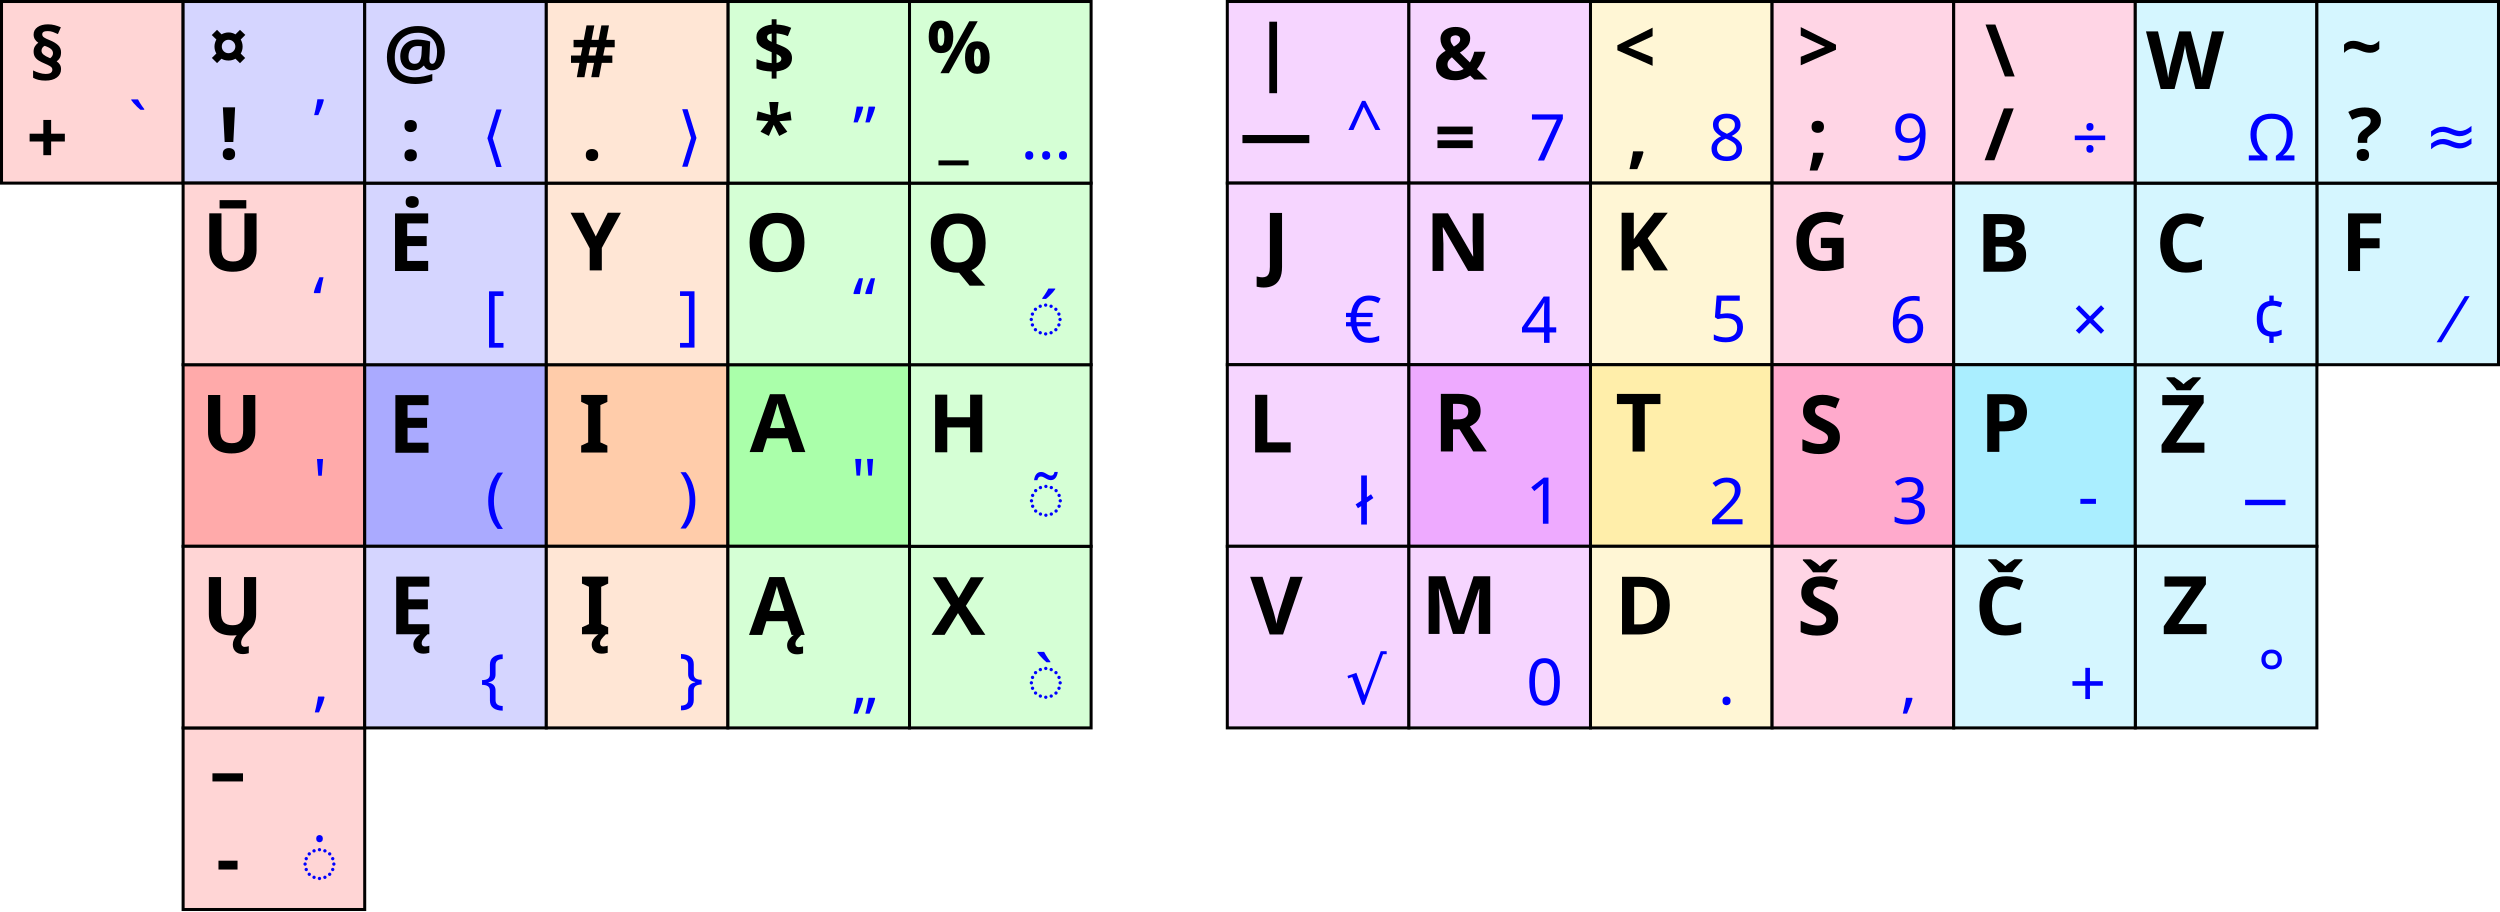
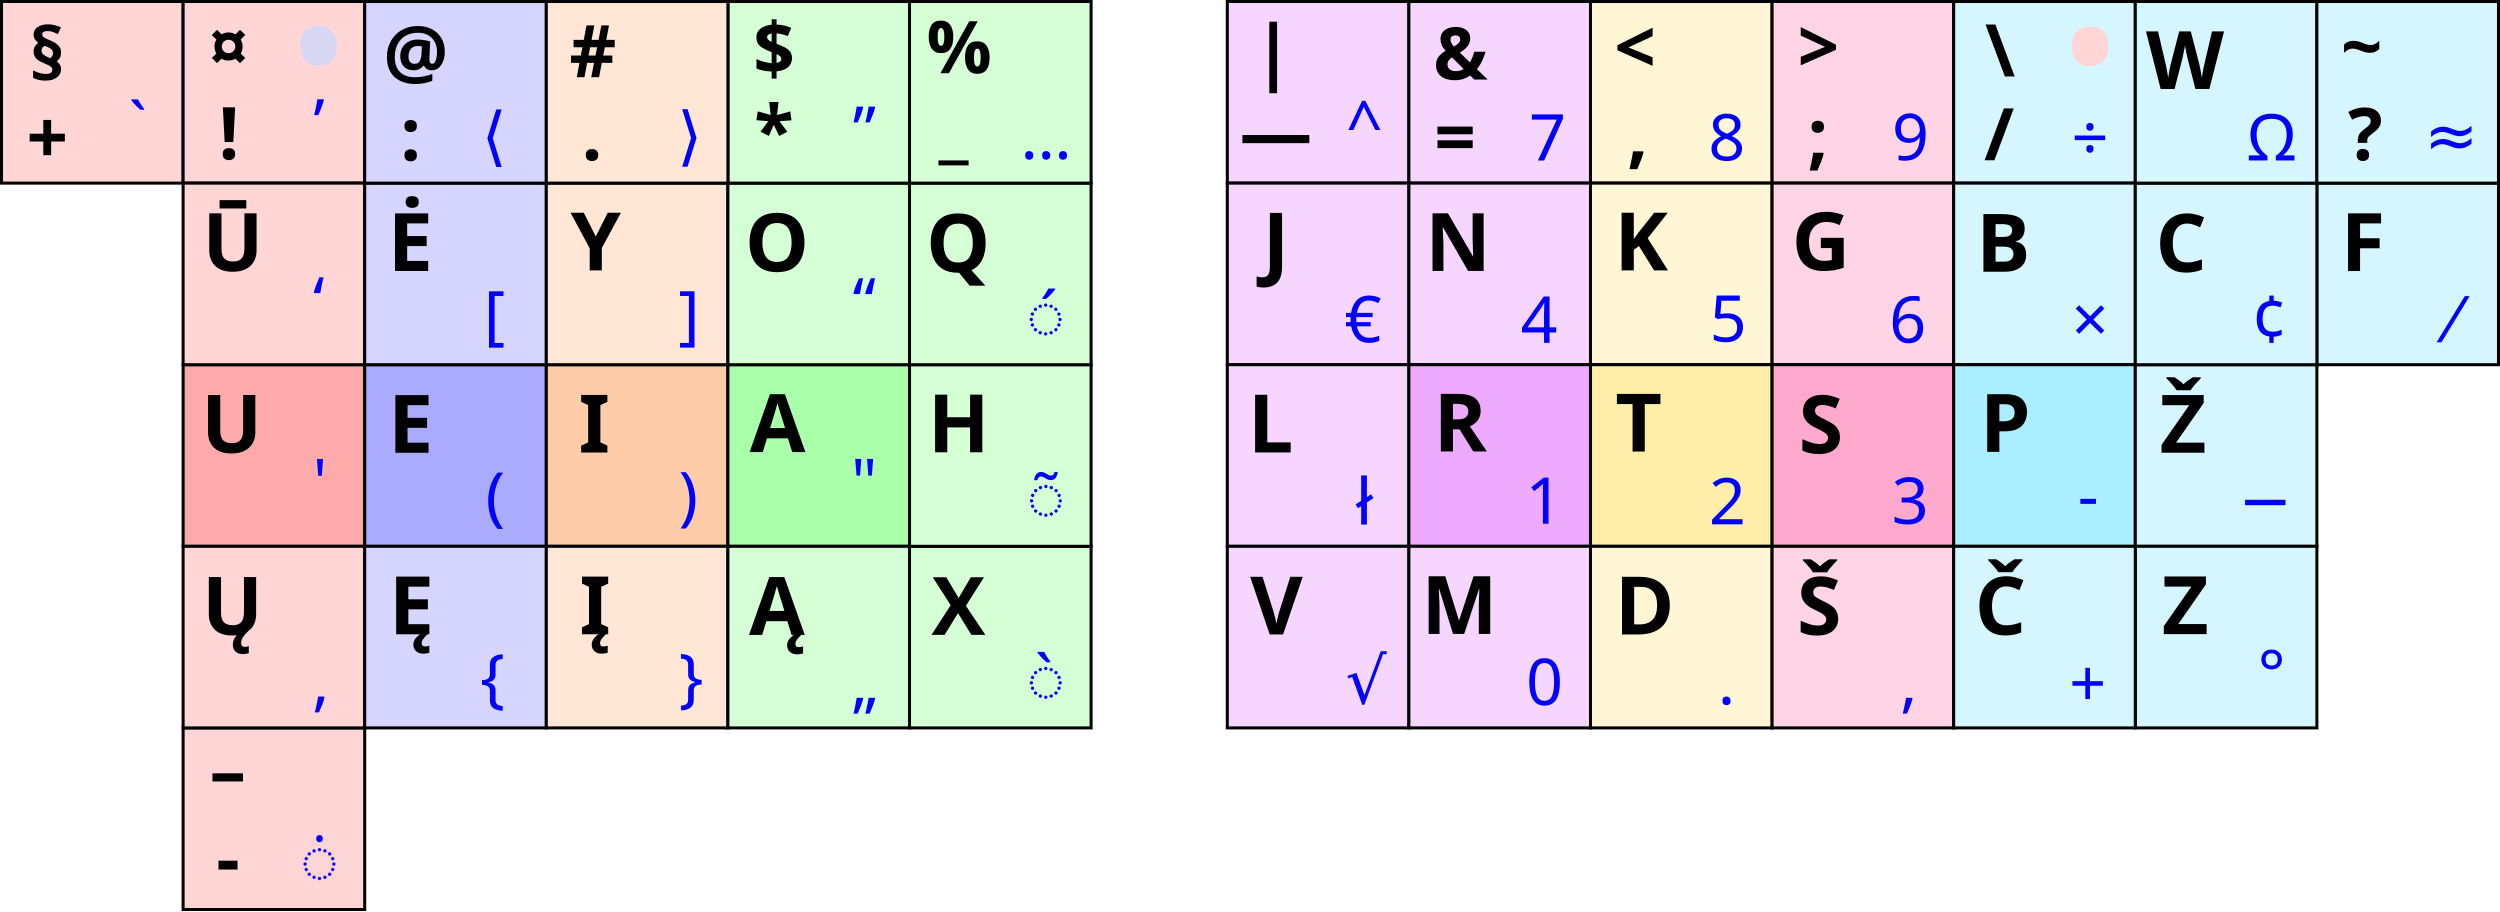
<svg xmlns="http://www.w3.org/2000/svg" width="826" height="301" version="1.0">
  <path d="M60.5 240.5h60v60h-60z" fill="#ffd5d5" fill-rule="evenodd" stroke="#000" />
  <g font-family="'Noto Sans'">
    <text x="71.464" y="292.263" font-size="24" font-weight="600" style="line-height:1.25">
      <tspan x="71.464" y="292.263">-</tspan>
    </text>
    <text x="69.239" y="263.299" font-size="24" font-weight="600" style="line-height:1.25">
      <tspan x="69.239" y="263.299">–</tspan>
    </text>
    <text x="99.217" y="291.7" fill="#00f" font-size="21.333" font-weight="400" style="font-variant-caps:normal;font-variant-east-asian:normal;font-variant-ligatures:normal;font-variant-numeric:normal;line-height:1.25">
      <tspan x="99.217" y="291.7" style="font-variant-caps:normal;font-variant-east-asian:normal;font-variant-ligatures:normal;font-variant-numeric:normal">̇</tspan>
    </text>
  </g>
  <path d="M.5.5h60v60H.5z" fill="#ffd5d5" fill-rule="evenodd" stroke="#000" />
  <g font-family="'Noto Sans'" font-size="24" font-weight="600">
    <text x="8.753" y="53.924" style="line-height:1.25">
      <tspan x="8.753" y="53.924">+</tspan>
    </text>
    <text x="9.683" y="26.399" style="line-height:1.25">
      <tspan x="9.683" y="26.399">§</tspan>
    </text>
    <text x="42.512" y="49.192" fill="#00f" style="line-height:1.25">
      <tspan x="42.512" y="49.192" font-size="21.333" font-weight="400" style="font-variant-caps:normal;font-variant-east-asian:normal;font-variant-ligatures:normal;font-variant-numeric:normal">`</tspan>
    </text>
  </g>
-   <path d="M60.5.5h60v60h-60z" fill="#d5d5ff" fill-rule="evenodd" stroke="#000" />
+   <path d="M60.5.5h60v60h-60z" fill="#d5d5ff" fill-rule="evenodd" stroke="#000" style="fill:#ffd5d5" />
  <g font-family="'Noto Sans'" font-size="24" font-weight="600">
    <text x="103.534" y="48.034" fill="#00f" style="line-height:1.25">
      <tspan x="103.534" y="48.034" font-size="21.333" font-weight="400" style="font-variant-caps:normal;font-variant-east-asian:normal;font-variant-ligatures:normal;font-variant-numeric:normal">’</tspan>
    </text>
    <text x="72.214" y="52.597" style="line-height:1.25">
      <tspan x="72.214" y="52.597">!</tspan>
    </text>
    <text x="68.66" y="23.845" style="line-height:1.25">
      <tspan x="68.66" y="23.845">¤</tspan>
    </text>
  </g>
  <path d="M405.5.5h60v60h-60z" fill="#f6d5ff" fill-rule="evenodd" stroke="#000" />
  <g font-family="'Noto Sans'" font-size="24" font-weight="600">
    <text x="409.551" y="52.405" style="line-height:1.25">
      <tspan x="409.551" y="52.405">—</tspan>
    </text>
    <text x="414.051" y="25.339" style="line-height:1.25">
      <tspan x="414.051" y="25.339">|</tspan>
    </text>
    <text x="444.701" y="48.647" fill="#00f" style="line-height:1.25">
      <tspan x="444.701" y="48.647" font-size="21.333" font-weight="400" style="font-variant-caps:normal;font-variant-east-asian:normal;font-variant-ligatures:normal;font-variant-numeric:normal">^</tspan>
    </text>
  </g>
  <path d="M465.5.5h60v60h-60z" fill="#f6d5ff" fill-rule="evenodd" stroke="#000" />
  <g font-family="'Noto Sans'" font-size="24" font-weight="600">
    <text x="473.906" y="53.824" style="line-height:1.25">
      <tspan x="473.906" y="53.824">=</tspan>
    </text>
    <text x="473.514" y="26.279" style="line-height:1.25">
      <tspan x="473.514" y="26.279">&amp;</tspan>
    </text>
    <text x="505.215" y="53.034" fill="#00f" style="line-height:1.25">
      <tspan x="505.215" y="53.034" font-size="21.333" font-weight="400" style="font-variant-caps:normal;font-variant-east-asian:normal;font-variant-ligatures:normal;font-variant-numeric:normal">7</tspan>
    </text>
  </g>
  <path d="M525.5.5h60v60h-60z" fill="#fff6d5" fill-rule="evenodd" stroke="#000" />
  <g font-family="'Noto Sans'" font-size="24" font-weight="600">
    <text x="564.428" y="52.991" fill="#00f" style="line-height:1.25">
      <tspan x="564.428" y="52.991" font-size="21.333" font-weight="400" style="font-variant-caps:normal;font-variant-east-asian:normal;font-variant-ligatures:normal;font-variant-numeric:normal">8</tspan>
    </text>
    <text x="537.635" y="52.791" style="line-height:1.25">
      <tspan x="537.635" y="52.791">,</tspan>
    </text>
    <text x="533.353" y="24.133" style="line-height:1.25">
      <tspan x="533.353" y="24.133">&lt;</tspan>
    </text>
  </g>
  <path d="M585.5.5h60v60h-60z" fill="#ffd5e5" fill-rule="evenodd" stroke="#000" />
  <g font-family="'Noto Sans'" font-size="24" font-weight="600">
    <text x="597.169" y="53.25" style="line-height:1.25">
      <tspan x="597.169" y="53.25">;</tspan>
    </text>
    <text x="593.938" y="23.954" style="line-height:1.25">
      <tspan x="593.938" y="23.954">&gt;</tspan>
    </text>
    <text x="625.129" y="52.887" fill="#00f" style="line-height:1.25">
      <tspan x="625.129" y="52.887" font-size="21.333" font-weight="400" style="font-variant-caps:normal;font-variant-east-asian:normal;font-variant-ligatures:normal;font-variant-numeric:normal">9</tspan>
    </text>
  </g>
-   <path d="M645.5.5h60v60h-60z" fill="#ffd5e5" fill-rule="evenodd" stroke="#000" />
+   <path d="M645.5.5h60v60h-60z" fill="#ffd5e5" fill-rule="evenodd" stroke="#000" style="fill:#d5f6ff" />
  <g font-family="'Noto Sans'" font-size="24" font-weight="600">
    <text x="655.539" y="52.959" style="line-height:1.25">
      <tspan x="655.539" y="52.959">/</tspan>
    </text>
    <text x="655.882" y="25.259" style="line-height:1.25">
      <tspan x="655.882" y="25.259">\</tspan>
    </text>
    <text x="684.446" y="53.057" fill="#00f" style="line-height:1.25">
      <tspan x="684.446" y="53.057" font-size="21.333" font-weight="400" style="font-variant-caps:normal;font-variant-east-asian:normal;font-variant-ligatures:normal;font-variant-numeric:normal">÷</tspan>
    </text>
  </g>
  <path d="M300.5 180.5h60v60h-60z" fill="#d5ffd5" fill-rule="evenodd" stroke="#000" />
  <text x="307.771" y="209.77" font-family="'Noto Sans'" font-size="26.667" font-weight="600" style="line-height:1.25">
    <tspan x="307.771" y="209.77">X</tspan>
  </text>
  <text x="339.188" y="231.815" fill="#00f" font-family="'Noto Sans'" font-size="21.333" font-weight="400" style="font-variant-caps:normal;font-variant-east-asian:normal;font-variant-ligatures:normal;font-variant-numeric:normal;line-height:1.25">
    <tspan x="339.188" y="231.815" style="font-variant-caps:normal;font-variant-east-asian:normal;font-variant-ligatures:normal;font-variant-numeric:normal">̀</tspan>
  </text>
  <path d="M300.5 120.5h60v60h-60z" fill="#d5ffd5" fill-rule="evenodd" stroke="#000" />
  <text x="306.553" y="149.436" font-family="'Noto Sans'" font-size="26.667" font-weight="600" style="line-height:1.25">
    <tspan x="306.553" y="149.436">H</tspan>
  </text>
  <text x="339.224" y="171.676" fill="#00f" font-family="'Noto Sans'" font-size="21.333" font-weight="400" style="font-variant-caps:normal;font-variant-east-asian:normal;font-variant-ligatures:normal;font-variant-numeric:normal;line-height:1.25">
    <tspan x="339.224" y="171.676" style="font-variant-caps:normal;font-variant-east-asian:normal;font-variant-ligatures:normal;font-variant-numeric:normal">̃</tspan>
  </text>
  <path d="M300.5 60.5h60v60h-60z" fill="#d5ffd5" fill-rule="evenodd" stroke="#000" />
  <text x="305.967" y="89.853" font-family="'Noto Sans'" font-size="26.667" font-weight="600" style="line-height:1.25">
    <tspan x="305.967" y="89.853">Q</tspan>
  </text>
  <text x="339.15" y="111.771" fill="#00f" font-family="'Noto Sans'" font-size="24" font-weight="600" style="line-height:1.25">
    <tspan x="339.15" y="111.771" font-size="21.333" font-weight="400" style="font-variant-caps:normal;font-variant-east-asian:normal;font-variant-ligatures:normal;font-variant-numeric:normal">́</tspan>
  </text>
  <path d="M60.5 120.5h60v60h-60z" fill="#faa" fill-rule="evenodd" stroke="#000" />
  <text x="66.467" y="149.554" font-family="'Noto Sans'" font-size="26.667" font-weight="600" style="line-height:1.25">
    <tspan x="66.467" y="149.554">U</tspan>
  </text>
  <text x="103.335" y="166.894" fill="#00f" font-family="'Noto Sans'" font-size="21.333" font-weight="400" style="font-variant-caps:normal;font-variant-east-asian:normal;font-variant-ligatures:normal;font-variant-numeric:normal;line-height:1.25">
    <tspan x="103.335" y="166.894" style="font-variant-caps:normal;font-variant-east-asian:normal;font-variant-ligatures:normal;font-variant-numeric:normal">'</tspan>
  </text>
  <path d="M120.5 120.5h60v60h-60z" fill="#aaf" fill-rule="evenodd" stroke="#000" />
  <text x="128.226" y="149.592" font-family="'Noto Sans'" font-size="26.667" font-weight="600" style="line-height:1.25">
    <tspan x="128.226" y="149.592">E</tspan>
  </text>
  <text x="160.44" y="171.39" fill="#00f" font-family="'Noto Sans'" font-size="21.333" font-weight="400" style="font-variant-caps:normal;font-variant-east-asian:normal;font-variant-ligatures:normal;font-variant-numeric:normal;line-height:1.25">
    <tspan x="160.44" y="171.39" style="font-variant-caps:normal;font-variant-east-asian:normal;font-variant-ligatures:normal;font-variant-numeric:normal">(</tspan>
  </text>
  <path d="M180.5 120.5h60v60h-60z" fill="#fca" fill-rule="evenodd" stroke="#000" />
  <text x="191.162" y="149.522" font-family="'Noto Sans'" font-size="26.667" font-weight="600" style="line-height:1.25">
    <tspan x="191.162" y="149.522">I</tspan>
  </text>
  <text x="224.196" y="171.245" fill="#00f" font-family="'Noto Sans'" font-size="21.333" font-weight="400" style="font-variant-caps:normal;font-variant-east-asian:normal;font-variant-ligatures:normal;font-variant-numeric:normal;line-height:1.25">
    <tspan x="224.196" y="171.245" style="font-variant-caps:normal;font-variant-east-asian:normal;font-variant-ligatures:normal;font-variant-numeric:normal">)</tspan>
  </text>
  <path d="M240.5 120.5h60v60h-60z" fill="#afa" fill-rule="evenodd" stroke="#000" />
  <text x="247.679" y="149.363" font-family="'Noto Sans'" font-size="26.667" font-weight="600" style="line-height:1.25">
    <tspan x="247.679" y="149.363">A</tspan>
  </text>
  <text x="281.171" y="166.854" fill="#00f" font-family="'Noto Sans'" font-size="21.333" font-weight="400" style="font-variant-caps:normal;font-variant-east-asian:normal;font-variant-ligatures:normal;font-variant-numeric:normal;line-height:1.25">
    <tspan x="281.171" y="166.854" style="font-variant-caps:normal;font-variant-east-asian:normal;font-variant-ligatures:normal;font-variant-numeric:normal">"</tspan>
  </text>
  <path d="M60.5 180.5h60v60h-60z" fill="#ffd5d5" fill-rule="evenodd" stroke="#000" />
  <text x="66.734" y="209.703" font-family="'Noto Sans'" font-size="26.667" font-weight="600" style="line-height:1.25">
    <tspan x="66.734" y="209.703">Ų</tspan>
  </text>
  <text x="103.355" y="232.63" fill="#00f" font-family="'Noto Sans'" font-size="21.333" font-weight="400" style="font-variant-caps:normal;font-variant-east-asian:normal;font-variant-ligatures:normal;font-variant-numeric:normal;line-height:1.25">
    <tspan x="103.355" y="232.63" style="font-variant-caps:normal;font-variant-east-asian:normal;font-variant-ligatures:normal;font-variant-numeric:normal">‚</tspan>
  </text>
  <path d="M120.5 180.5h60v60h-60z" fill="#d5d5ff" fill-rule="evenodd" stroke="#000" />
  <text x="128.495" y="209.565" font-family="'Noto Sans'" font-size="26.667" font-weight="600" style="line-height:1.25">
    <tspan x="128.495" y="209.565">Ę</tspan>
  </text>
  <text x="158.669" y="231.433" fill="#00f" font-family="'Noto Sans'" font-size="21.333" font-weight="400" style="font-variant-caps:normal;font-variant-east-asian:normal;font-variant-ligatures:normal;font-variant-numeric:normal;line-height:1.25">
    <tspan x="158.669" y="231.433" style="font-variant-caps:normal;font-variant-east-asian:normal;font-variant-ligatures:normal;font-variant-numeric:normal">{</tspan>
  </text>
  <path d="M180.5 180.5h60v60h-60z" fill="#ffe6d5" fill-rule="evenodd" stroke="#000" />
  <text x="191.425" y="209.561" font-family="'Noto Sans'" font-size="26.667" font-weight="600" style="line-height:1.25">
    <tspan x="191.425" y="209.561">Į</tspan>
  </text>
  <text x="224.313" y="231.323" fill="#00f" font-family="'Noto Sans'" font-size="21.333" font-weight="400" style="font-variant-caps:normal;font-variant-east-asian:normal;font-variant-ligatures:normal;font-variant-numeric:normal;line-height:1.25">
    <tspan x="224.313" y="231.323" style="font-variant-caps:normal;font-variant-east-asian:normal;font-variant-ligatures:normal;font-variant-numeric:normal">}</tspan>
  </text>
  <path d="M240.5 180.5h60v60h-60z" fill="#d5ffd5" fill-rule="evenodd" stroke="#000" />
  <text x="247.476" y="209.783" font-family="'Noto Sans'" font-size="26.667" font-weight="600" style="line-height:1.25">
    <tspan x="247.476" y="209.783">Ą</tspan>
  </text>
  <text x="281.345" y="233.04" fill="#00f" font-family="'Noto Sans'" font-size="21.333" font-weight="400" style="font-variant-caps:normal;font-variant-east-asian:normal;font-variant-ligatures:normal;font-variant-numeric:normal;line-height:1.25">
    <tspan x="281.345" y="233.04" style="font-variant-caps:normal;font-variant-east-asian:normal;font-variant-ligatures:normal;font-variant-numeric:normal">„</tspan>
  </text>
  <path d="M60.5 60.5h60v60h-60z" fill="#ffd5d5" fill-rule="evenodd" stroke="#000" />
  <text x="66.877" y="89.522" font-family="'Noto Sans'" font-size="26.667" font-weight="600" style="font-variant-caps:normal;font-variant-east-asian:normal;font-variant-ligatures:normal;font-variant-numeric:normal;line-height:1.25">
    <tspan x="66.877" y="89.522">Ū</tspan>
  </text>
  <text x="103.42" y="106.846" fill="#00f" font-family="'Noto Sans'" font-size="24" font-weight="600" style="line-height:1.25">
    <tspan x="103.42" y="106.846" font-size="21.333" font-weight="400" style="font-variant-caps:normal;font-variant-east-asian:normal;font-variant-ligatures:normal;font-variant-numeric:normal">‘</tspan>
  </text>
  <path d="M120.5 60.5h60v60h-60z" fill="#d5d5ff" fill-rule="evenodd" stroke="#000" />
  <text x="128.111" y="89.543" font-family="'Noto Sans'" font-size="26.667" font-weight="600" style="line-height:1.25">
    <tspan x="128.111" y="89.543">Ė</tspan>
  </text>
  <text x="159.866" y="111.491" fill="#00f" font-family="'Noto Sans'" font-size="24" font-weight="600" style="line-height:1.25">
    <tspan x="159.866" y="111.491" font-size="21.333" font-weight="400" style="font-variant-caps:normal;font-variant-east-asian:normal;font-variant-ligatures:normal;font-variant-numeric:normal">[</tspan>
  </text>
  <path d="M180.5 60.5h60v60h-60z" fill="#ffe6d5" fill-rule="evenodd" stroke="#000" />
  <text x="188.51" y="89.338" font-family="'Noto Sans'" font-size="26.667" font-weight="600" style="line-height:1.25">
    <tspan x="188.51" y="89.338">Y</tspan>
  </text>
  <text x="224.149" y="111.478" fill="#00f" font-family="'Noto Sans'" font-size="24" font-weight="600" style="line-height:1.25">
    <tspan x="224.149" y="111.478" font-size="21.333" font-weight="400" style="font-variant-caps:normal;font-variant-east-asian:normal;font-variant-ligatures:normal;font-variant-numeric:normal">]</tspan>
  </text>
  <path d="M240.5 60.5h60v60h-60z" fill="#d5ffd5" fill-rule="evenodd" stroke="#000" />
  <text x="246.109" y="89.662" font-family="'Noto Sans'" font-size="26.667" font-weight="600" style="line-height:1.25">
    <tspan x="246.109" y="89.662">O</tspan>
  </text>
  <text x="281.711" y="107.166" fill="#00f" font-family="'Noto Sans'" font-size="24" font-weight="600" style="line-height:1.25">
    <tspan x="281.711" y="107.166" font-size="21.333" font-weight="400" style="font-variant-caps:normal;font-variant-east-asian:normal;font-variant-ligatures:normal;font-variant-numeric:normal">“</tspan>
  </text>
  <path d="M405.5 60.5h60v60h-60z" fill="#f6d5ff" fill-rule="evenodd" stroke="#000" />
  <text x="417.166" y="89.407" font-family="'Noto Sans'" font-size="26.667" font-weight="600" style="line-height:1.25">
    <tspan x="417.166" y="89.407">J</tspan>
  </text>
  <text x="444.233" y="113.067" fill="#00f" font-family="'Noto Sans'" font-size="24" font-weight="600" style="line-height:1.25">
    <tspan x="444.233" y="113.067" font-size="21.333" font-weight="400" style="font-variant-caps:normal;font-variant-east-asian:normal;font-variant-ligatures:normal;font-variant-numeric:normal">€</tspan>
  </text>
  <path d="M465.5 60.5h60v60h-60z" fill="#f6d5ff" fill-rule="evenodd" stroke="#000" />
  <text x="470.905" y="89.528" font-family="'Noto Sans'" font-size="26.667" font-weight="600" style="line-height:1.25">
    <tspan x="470.905" y="89.528">N</tspan>
  </text>
  <text x="502.415" y="113.289" fill="#00f" font-family="'Noto Sans'" font-size="24" font-weight="600" style="line-height:1.25">
    <tspan x="502.415" y="113.289" font-size="21.333" font-weight="400" style="font-variant-caps:normal;font-variant-east-asian:normal;font-variant-ligatures:normal;font-variant-numeric:normal">4</tspan>
  </text>
  <path d="M525.5 60.5h60v60h-60z" fill="#fff6d5" fill-rule="evenodd" stroke="#000" />
  <text x="533.378" y="89.332" font-family="'Noto Sans'" font-size="26.667" font-weight="600" style="line-height:1.25">
    <tspan x="533.378" y="89.332">K</tspan>
  </text>
  <text x="564.895" y="112.873" fill="#00f" font-family="'Noto Sans'" font-size="24" font-weight="600" style="line-height:1.25">
    <tspan x="564.895" y="112.873" font-size="21.333" font-weight="400" style="font-variant-caps:normal;font-variant-east-asian:normal;font-variant-ligatures:normal;font-variant-numeric:normal">5</tspan>
  </text>
  <path d="M585.5 60.5h60v60h-60z" fill="#ffd5e5" fill-rule="evenodd" stroke="#000" />
  <text x="591.985" y="89.281" font-family="'Noto Sans'" font-size="26.667" font-weight="600" style="line-height:1.25">
    <tspan x="591.985" y="89.281">G</tspan>
  </text>
  <text x="624.219" y="113.215" fill="#00f" font-family="'Noto Sans'" font-size="24" font-weight="600" style="line-height:1.25">
    <tspan x="624.219" y="113.215" font-size="21.333" font-weight="400" style="font-variant-caps:normal;font-variant-east-asian:normal;font-variant-ligatures:normal;font-variant-numeric:normal">6</tspan>
  </text>
  <path d="M645.5 60.5h60v60h-60z" fill="#d5f6ff" fill-rule="evenodd" stroke="#000" />
  <text x="652.917" y="89.779" font-family="'Noto Sans'" font-size="26.667" font-weight="600" style="line-height:1.25">
    <tspan x="652.917" y="89.779">B</tspan>
  </text>
  <text x="684.463" y="113.102" fill="#00f" font-family="'Noto Sans'" font-size="24" font-weight="600" style="line-height:1.25">
    <tspan x="684.463" y="113.102" font-size="21.333" font-weight="400" style="font-variant-caps:normal;font-variant-east-asian:normal;font-variant-ligatures:normal;font-variant-numeric:normal">×</tspan>
  </text>
  <path d="M405.5 120.5h60v60h-60z" fill="#f6d5ff" fill-rule="evenodd" stroke="#000" />
  <text x="412.286" y="149.485" font-family="'Noto Sans'" font-size="26.667" font-weight="600" style="line-height:1.25">
    <tspan x="412.286" y="149.485">L</tspan>
  </text>
  <text x="448.077" y="173.305" fill="#00f" font-family="'Noto Sans'" font-size="21.333" font-weight="400" style="font-variant-caps:normal;font-variant-east-asian:normal;font-variant-ligatures:normal;font-variant-numeric:normal;line-height:1.25">
    <tspan x="448.077" y="173.305" style="font-variant-caps:normal;font-variant-east-asian:normal;font-variant-ligatures:normal;font-variant-numeric:normal">ł</tspan>
  </text>
  <path d="M465.5 120.5h60v60h-60z" fill="#eaf" fill-rule="evenodd" stroke="#000" />
  <text x="473.648" y="149.171" font-family="'Noto Sans'" font-size="26.667" font-weight="600" style="line-height:1.25">
    <tspan x="473.648" y="149.171">R</tspan>
  </text>
  <text x="504.044" y="173.031" fill="#00f" font-family="'Noto Sans'" font-size="21.333" font-weight="400" style="font-variant-caps:normal;font-variant-east-asian:normal;font-variant-ligatures:normal;font-variant-numeric:normal;line-height:1.25">
    <tspan x="504.044" y="173.031" style="font-variant-caps:normal;font-variant-east-asian:normal;font-variant-ligatures:normal;font-variant-numeric:normal">1</tspan>
  </text>
  <path d="M525.5 120.5h60v60h-60z" fill="#fea" fill-rule="evenodd" stroke="#000" />
  <text x="533.701" y="149.196" font-family="'Noto Sans'" font-size="26.667" font-weight="600" style="line-height:1.25">
    <tspan x="533.701" y="149.196">T</tspan>
  </text>
  <text x="564.638" y="173.239" fill="#00f" font-family="'Noto Sans'" font-size="21.333" font-weight="400" style="font-variant-caps:normal;font-variant-east-asian:normal;font-variant-ligatures:normal;font-variant-numeric:normal;line-height:1.25">
    <tspan x="564.638" y="173.239" style="font-variant-caps:normal;font-variant-east-asian:normal;font-variant-ligatures:normal;font-variant-numeric:normal">2</tspan>
  </text>
  <path d="M585.5 120.5h60v60h-60z" fill="#fac" fill-rule="evenodd" stroke="#000" />
  <text x="594.285" y="149.757" font-family="'Noto Sans'" font-size="26.667" font-weight="600" style="line-height:1.25">
    <tspan x="594.285" y="149.757">S</tspan>
  </text>
  <text x="625.024" y="173.065" fill="#00f" font-family="'Noto Sans'" font-size="21.333" font-weight="400" style="font-variant-caps:normal;font-variant-east-asian:normal;font-variant-ligatures:normal;font-variant-numeric:normal;line-height:1.25">
    <tspan x="625.024" y="173.065" style="font-variant-caps:normal;font-variant-east-asian:normal;font-variant-ligatures:normal;font-variant-numeric:normal">3</tspan>
  </text>
  <path d="M645.5 120.5h60v60h-60z" fill="#aef" fill-rule="evenodd" stroke="#000" />
  <text x="654.17" y="149.287" font-family="'Noto Sans'" font-size="26.667" font-weight="600" style="line-height:1.25">
    <tspan x="654.17" y="149.287">P</tspan>
  </text>
  <path d="M705.5 120.5h60v60h-60z" fill="#d5f6ff" fill-rule="evenodd" stroke="#000" />
  <text x="739.516" y="172.707" fill="#00f" font-family="'Noto Sans'" font-size="21.333" font-weight="400" style="line-height:1.25;font-variant-ligatures:normal;font-variant-caps:normal;font-variant-numeric:normal;font-variant-east-asian:normal">
    <tspan x="739.516" y="172.707" style="font-variant-ligatures:normal;font-variant-caps:normal;font-variant-numeric:normal;font-variant-east-asian:normal">−</tspan>
  </text>
  <text x="713.539" y="149.577" font-family="'Noto Sans'" font-size="26.667" font-weight="600" style="line-height:1.25">
    <tspan x="713.539" y="149.577">Ž</tspan>
  </text>
  <text x="686.493" y="171.369" fill="#00f" font-family="'Noto Sans'" font-size="24" font-weight="600" style="line-height:1.25">
    <tspan x="686.493" y="171.369" font-size="21.333" font-weight="400" style="font-variant-ligatures:normal;font-variant-caps:normal;font-variant-numeric:normal;font-variant-east-asian:normal">-</tspan>
  </text>
  <path d="M705.5 180.5h60v60h-60z" fill="#d5f6ff" fill-rule="evenodd" stroke="#000" />
  <text x="714.268" y="209.51" font-family="'Noto Sans'" font-size="26.667" font-weight="600" style="line-height:1.25">
    <tspan x="714.268" y="209.51">Z</tspan>
  </text>
  <text x="745.985" y="230.05" fill="#00f" font-family="'Noto Sans'" font-size="24" font-weight="600" style="line-height:1.25">
    <tspan x="745.985" y="230.05" font-size="21.333" font-weight="400" style="font-variant-caps:normal;font-variant-east-asian:normal;font-variant-ligatures:normal;font-variant-numeric:normal">°</tspan>
  </text>
  <path d="M765.5 60.5h60v60h-60z" fill="#d5f6ff" fill-rule="evenodd" stroke="#000" />
  <text x="773.389" y="89.546" font-family="'Noto Sans'" font-size="26.667" font-weight="600" style="line-height:1.25">
    <tspan x="773.389" y="89.546">F</tspan>
  </text>
  <text x="809.146" y="113.075" fill="#00f" font-family="'Noto Sans'" font-size="24" font-weight="600" style="line-height:1.25">
    <tspan x="809.146" y="113.075" font-size="21.333" font-weight="400" style="font-variant-caps:normal;font-variant-east-asian:normal;font-variant-ligatures:normal;font-variant-numeric:normal">⁄</tspan>
  </text>
  <path d="M705.5 60.5h60v60h-60z" fill="#d5f6ff" fill-rule="evenodd" stroke="#000" />
  <text x="712.173" y="89.811" font-family="'Noto Sans'" font-size="26.667" font-weight="600" style="line-height:1.25">
    <tspan x="712.173" y="89.811">C</tspan>
  </text>
  <text x="743.704" y="113.095" fill="#00f" font-family="'Noto Sans'" font-size="24" font-weight="600" style="line-height:1.25">
    <tspan x="743.704" y="113.095" font-size="21.333" font-weight="400" style="font-variant-caps:normal;font-variant-east-asian:normal;font-variant-ligatures:normal;font-variant-numeric:normal">¢</tspan>
  </text>
  <path d="M405.5 180.5h60v60h-60z" fill="#f6d5ff" fill-rule="evenodd" stroke="#000" />
  <text x="413.061" y="209.627" font-family="'Noto Sans'" font-size="26.667" font-weight="600" style="line-height:1.25">
    <tspan x="413.061" y="209.627">V</tspan>
  </text>
  <text x="444.565" y="232.452" fill="#00f" font-family="'Noto Sans'" font-size="21.333" font-weight="400" style="font-variant-caps:normal;font-variant-east-asian:normal;font-variant-ligatures:normal;font-variant-numeric:normal;line-height:1.25">
    <tspan x="444.565" y="232.452" style="font-variant-caps:normal;font-variant-east-asian:normal;font-variant-ligatures:normal;font-variant-numeric:normal">√</tspan>
  </text>
  <path d="M465.5 180.5h60v60h-60z" fill="#f6d5ff" fill-rule="evenodd" stroke="#000" />
  <text x="469.619" y="209.442" font-family="'Noto Sans'" font-size="26.667" font-weight="600" style="line-height:1.25">
    <tspan x="469.619" y="209.442">M</tspan>
  </text>
  <text x="504.226" y="232.927" fill="#00f" font-family="'Noto Sans'" font-size="21.333" font-weight="400" style="font-variant-caps:normal;font-variant-east-asian:normal;font-variant-ligatures:normal;font-variant-numeric:normal;line-height:1.25">
    <tspan x="504.226" y="232.927" style="font-variant-caps:normal;font-variant-east-asian:normal;font-variant-ligatures:normal;font-variant-numeric:normal">0</tspan>
  </text>
  <path d="M525.5 180.5h60v60h-60z" fill="#fff6d5" fill-rule="evenodd" stroke="#000" />
  <text x="533.507" y="209.632" font-family="'Noto Sans'" font-size="26.667" font-weight="600" style="line-height:1.25">
    <tspan x="533.507" y="209.632">D</tspan>
  </text>
  <text x="567.585" y="232.707" fill="#00f" font-family="'Noto Sans'" font-size="21.333" font-weight="400" style="font-variant-caps:normal;font-variant-east-asian:normal;font-variant-ligatures:normal;font-variant-numeric:normal;line-height:1.25">
    <tspan x="567.585" y="232.707" style="font-variant-caps:normal;font-variant-east-asian:normal;font-variant-ligatures:normal;font-variant-numeric:normal">.</tspan>
  </text>
  <path d="M585.5 180.5h60v60h-60z" fill="#ffd5e5" fill-rule="evenodd" stroke="#000" />
  <text x="593.703" y="209.733" font-family="'Noto Sans'" font-size="26.667" font-weight="600" style="line-height:1.25">
    <tspan x="593.703" y="209.733">Š</tspan>
  </text>
  <text x="627.808" y="233.03" fill="#00f" font-family="'Noto Sans'" font-size="21.333" font-weight="400" style="font-variant-caps:normal;font-variant-east-asian:normal;font-variant-ligatures:normal;font-variant-numeric:normal;line-height:1.25;white-space:pre">
    <tspan x="627.808" y="233.03" style="font-variant-caps:normal;font-variant-east-asian:normal;font-variant-ligatures:normal;font-variant-numeric:normal">,</tspan>
  </text>
  <path d="M645.5 180.5h60v60h-60z" fill="#d5f6ff" fill-rule="evenodd" stroke="#000" />
  <text x="652.452" y="209.698" font-family="'Noto Sans'" font-size="26.667" font-weight="600" style="line-height:1.25">
    <tspan x="652.452" y="209.698">Č</tspan>
  </text>
  <text x="683.674" y="233.34" fill="#00f" font-family="'Noto Sans'" font-size="24" font-weight="600" style="line-height:1.25">
    <tspan x="683.674" y="233.34" font-size="21.333" font-weight="400" style="font-variant-caps:normal;font-variant-east-asian:normal;font-variant-ligatures:normal;font-variant-numeric:normal">+</tspan>
  </text>
  <path d="M300.5.5h60v60h-60z" fill="#d5ffd5" fill-rule="evenodd" stroke="#000" />
  <g font-family="'Noto Sans'" font-size="24" font-weight="600">
    <text x="310.119" y="50.844" style="line-height:1.25">
      <tspan x="310.119" y="50.844">_</tspan>
    </text>
    <text x="306.092" y="24.177" style="line-height:1.25">
      <tspan x="306.092" y="24.177">%</tspan>
    </text>
    <text x="337.204" y="52.487" fill="#00f" style="line-height:1.25">
      <tspan x="337.204" y="52.487" font-size="21.333" font-weight="400" style="font-variant-caps:normal;font-variant-east-asian:normal;font-variant-ligatures:normal;font-variant-numeric:normal">…</tspan>
    </text>
  </g>
  <path d="M240.5.5h60v60h-60z" fill="#d5ffd5" fill-rule="evenodd" stroke="#000" />
  <g font-family="'Noto Sans'" font-size="24" font-weight="600">
    <text x="249.161" y="51.943" style="line-height:1.25">
      <tspan x="249.161" y="51.943">*</tspan>
    </text>
    <text x="248.884" y="24.585" style="line-height:1.25">
      <tspan x="248.884" y="24.585">$</tspan>
    </text>
    <text x="281.754" y="50.448" fill="#00f" style="line-height:1.25">
      <tspan x="281.754" y="50.448" font-size="21.333" font-weight="400" style="font-variant-caps:normal;font-variant-east-asian:normal;font-variant-ligatures:normal;font-variant-numeric:normal">”</tspan>
    </text>
  </g>
  <path d="M120.5.5h60v60h-60z" fill="#d5d5ff" fill-rule="evenodd" stroke="#000" />
  <g font-family="'Noto Sans'" font-size="24" font-weight="600">
    <text x="132.261" y="52.992" style="line-height:1.25">
      <tspan x="132.261" y="52.992">:</tspan>
    </text>
    <text x="126.632" y="25.742" style="line-height:1.25">
      <tspan x="126.632" y="25.742">@</tspan>
    </text>
    <text x="159.128" y="52.366" fill="#00f" style="line-height:1.25">
      <tspan x="159.128" y="52.366" font-size="21.333" font-weight="400" style="font-variant-caps:normal;font-variant-east-asian:normal;font-variant-ligatures:normal;font-variant-numeric:normal">⟨</tspan>
    </text>
  </g>
  <path d="M180.5.5h60v60h-60z" fill="#ffe6d5" fill-rule="evenodd" stroke="#000" />
  <g font-family="'Noto Sans'" font-size="24" font-weight="600">
    <text x="192.174" y="52.911" style="line-height:1.25">
      <tspan x="192.174" y="52.911">.</tspan>
    </text>
    <text x="188.129" y="25.51" style="line-height:1.25">
      <tspan x="188.129" y="25.51">#</tspan>
    </text>
    <text x="223.696" y="52.271" fill="#00f" style="line-height:1.25">
      <tspan x="223.696" y="52.271" font-size="21.333" font-weight="400" style="font-variant-caps:normal;font-variant-east-asian:normal;font-variant-ligatures:normal;font-variant-numeric:normal">⟩</tspan>
    </text>
  </g>
  <path d="M705.5.5h60v60h-60z" fill="#d5f6ff" fill-rule="evenodd" stroke="#000" />
  <text x="709.03" y="29.415" font-family="'Noto Sans'" font-size="26.667" font-weight="600" style="line-height:1.25">
    <tspan x="709.03" y="29.415">W</tspan>
  </text>
  <text x="742.191" y="53.027" fill="#00f" font-family="'Noto Sans'" font-size="24" font-weight="600" style="line-height:1.25">
    <tspan x="742.191" y="53.027" font-size="21.333" font-weight="400" style="font-variant-caps:normal;font-variant-east-asian:normal;font-variant-ligatures:normal;font-variant-numeric:normal">Ω</tspan>
  </text>
  <path d="M765.5.5h60v60h-60z" fill="#d5f6ff" fill-rule="evenodd" stroke="#000" />
  <g font-family="'Noto Sans'" font-size="24" font-weight="600">
    <text x="775.791" y="52.883" style="line-height:1.25">
      <tspan x="775.791" y="52.883">?</tspan>
    </text>
    <text x="773.438" y="23.925" style="line-height:1.25">
      <tspan x="773.438" y="23.925">~</tspan>
    </text>
    <text x="800.97" y="52.141" fill="#00f" style="line-height:1.25">
      <tspan x="800.97" y="52.141" font-size="21.333" font-weight="400" style="font-variant-caps:normal;font-variant-east-asian:normal;font-variant-ligatures:normal;font-variant-numeric:normal">≈</tspan>
    </text>
  </g>
+   <text style="line-height:1.25;-inkscape-font-specification:'Noto Sans, Semi-Bold';fill:#ffd5d5" x="682.548" y="30.872" font-weight="600" font-size="24" font-family="'Noto Sans'" letter-spacing=".01" fill="#ffd5d5">
+     <tspan x="682.548" y="30.872" style="-inkscape-font-specification:'Noto Sans, Semi-Bold';font-variant-ligatures:normal;font-variant-caps:normal;font-variant-numeric:normal;font-variant-east-asian:normal;fill:#ffd5d5" font-size="42.667">•</tspan>
+   </text>
+   <text style="line-height:1.25;-inkscape-font-specification:'Noto Sans, Semi-Bold';fill:#d7d7f4" x="97.206" y="30.726" font-weight="600" font-size="24" font-family="'Noto Sans'" letter-spacing=".01" fill="#ffd5d5">
+     <tspan x="97.206" y="30.726" style="-inkscape-font-specification:'Noto Sans, Semi-Bold';font-variant-ligatures:normal;font-variant-caps:normal;font-variant-numeric:normal;font-variant-east-asian:normal;fill:#d7d7f4" font-size="42.667">•</tspan>
+   </text>
</svg>
